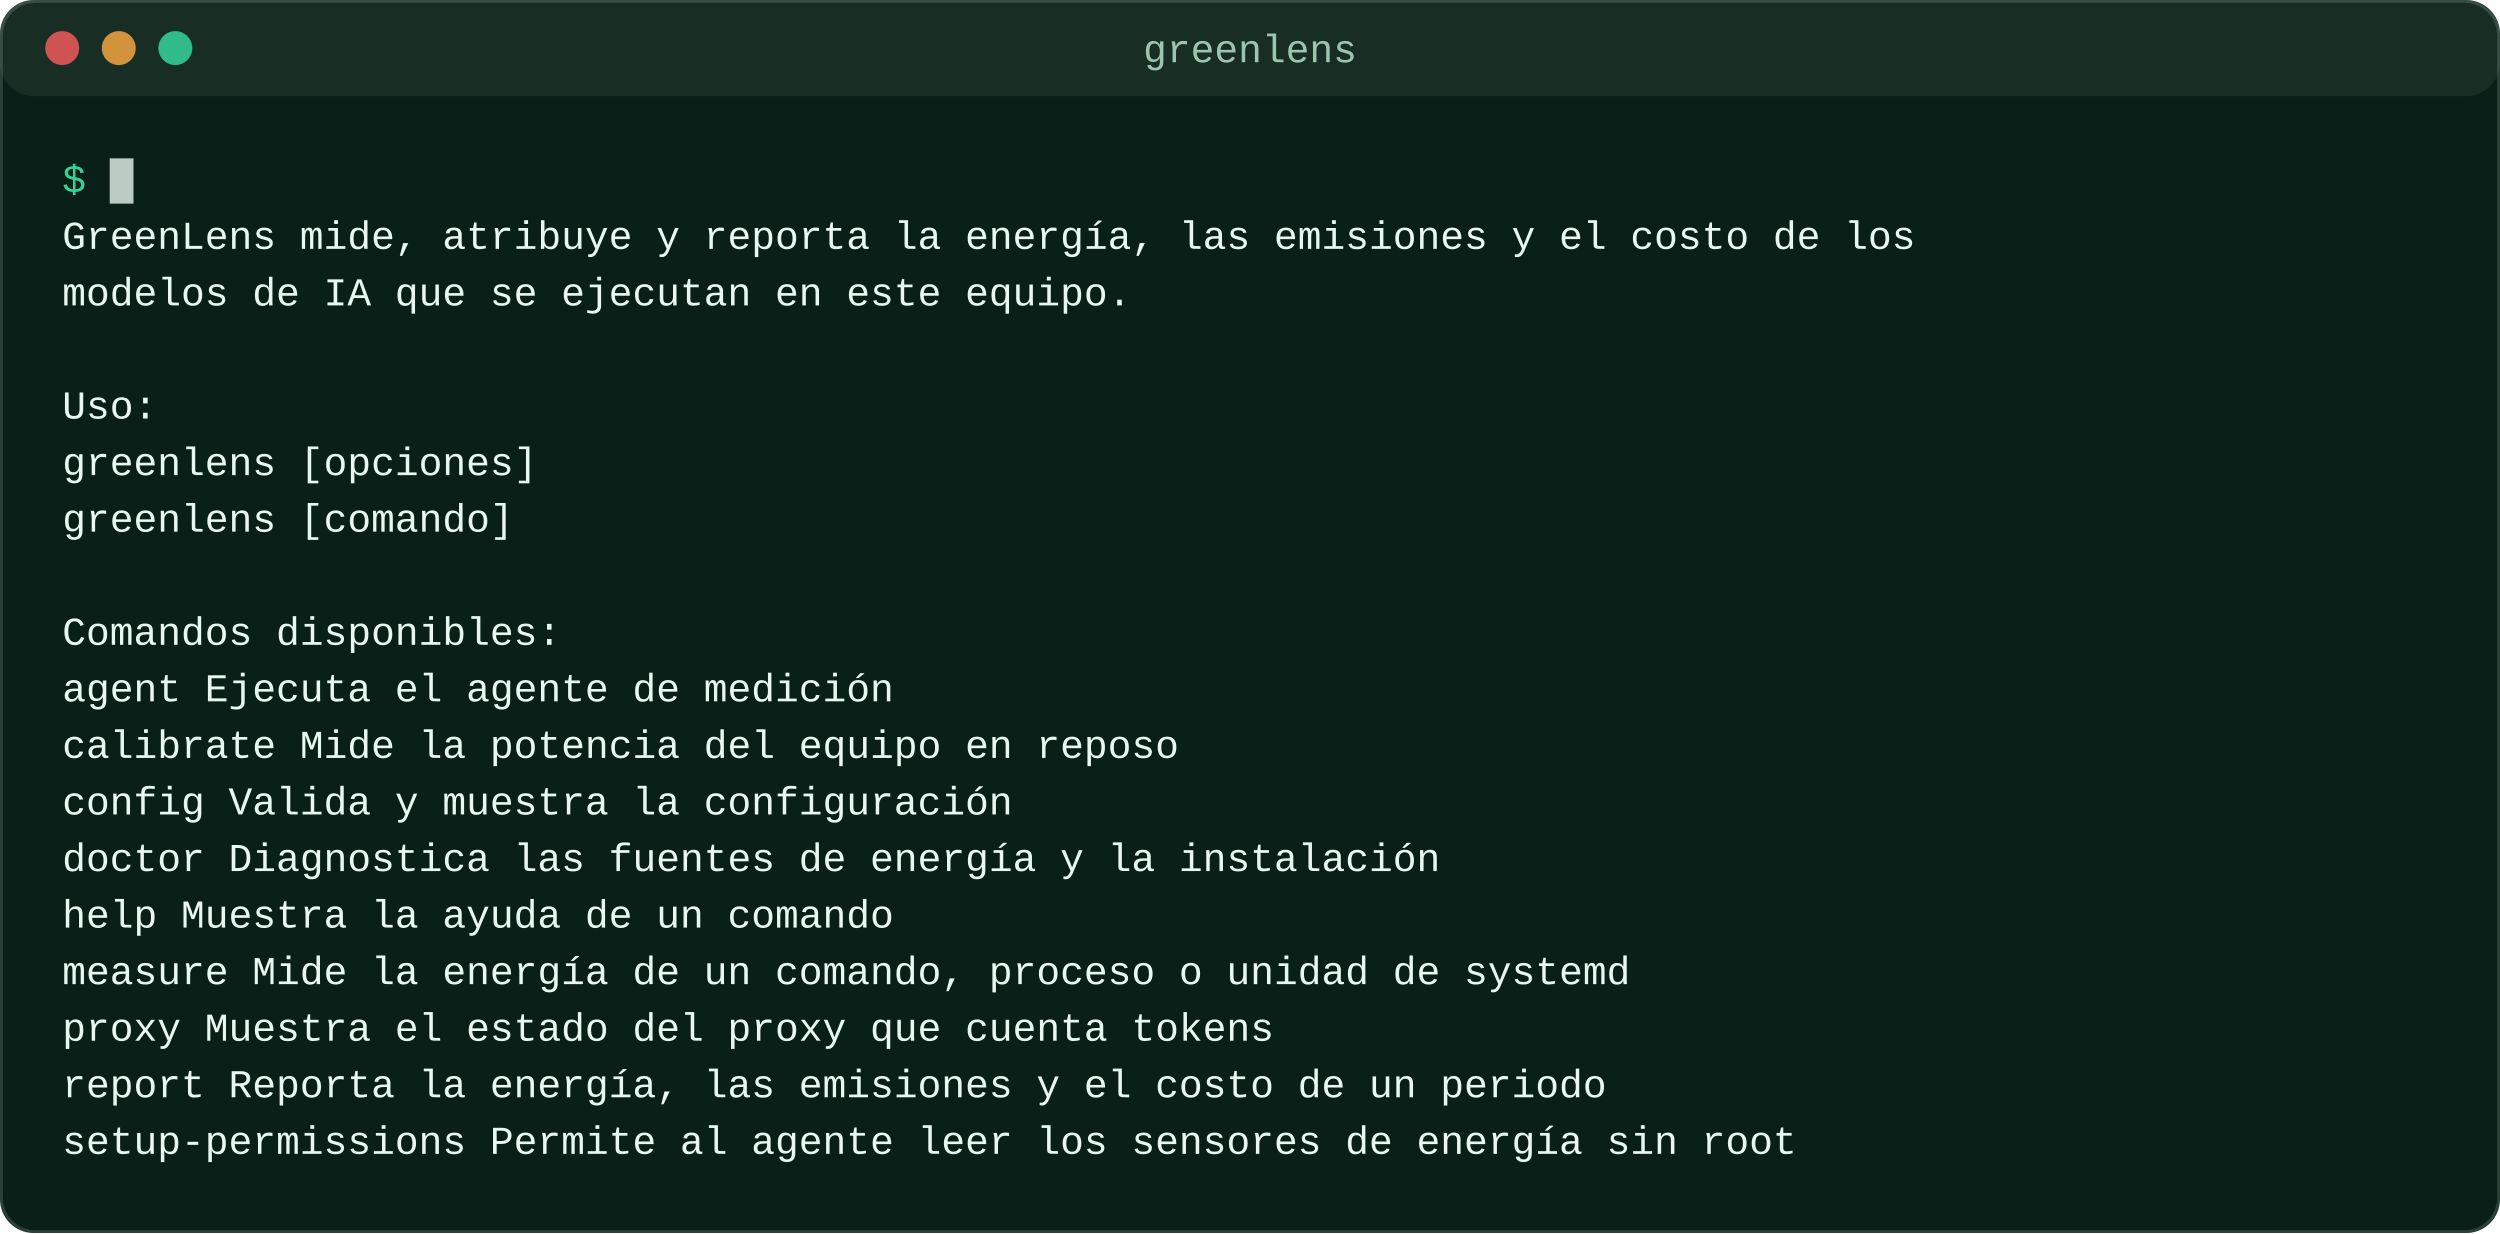
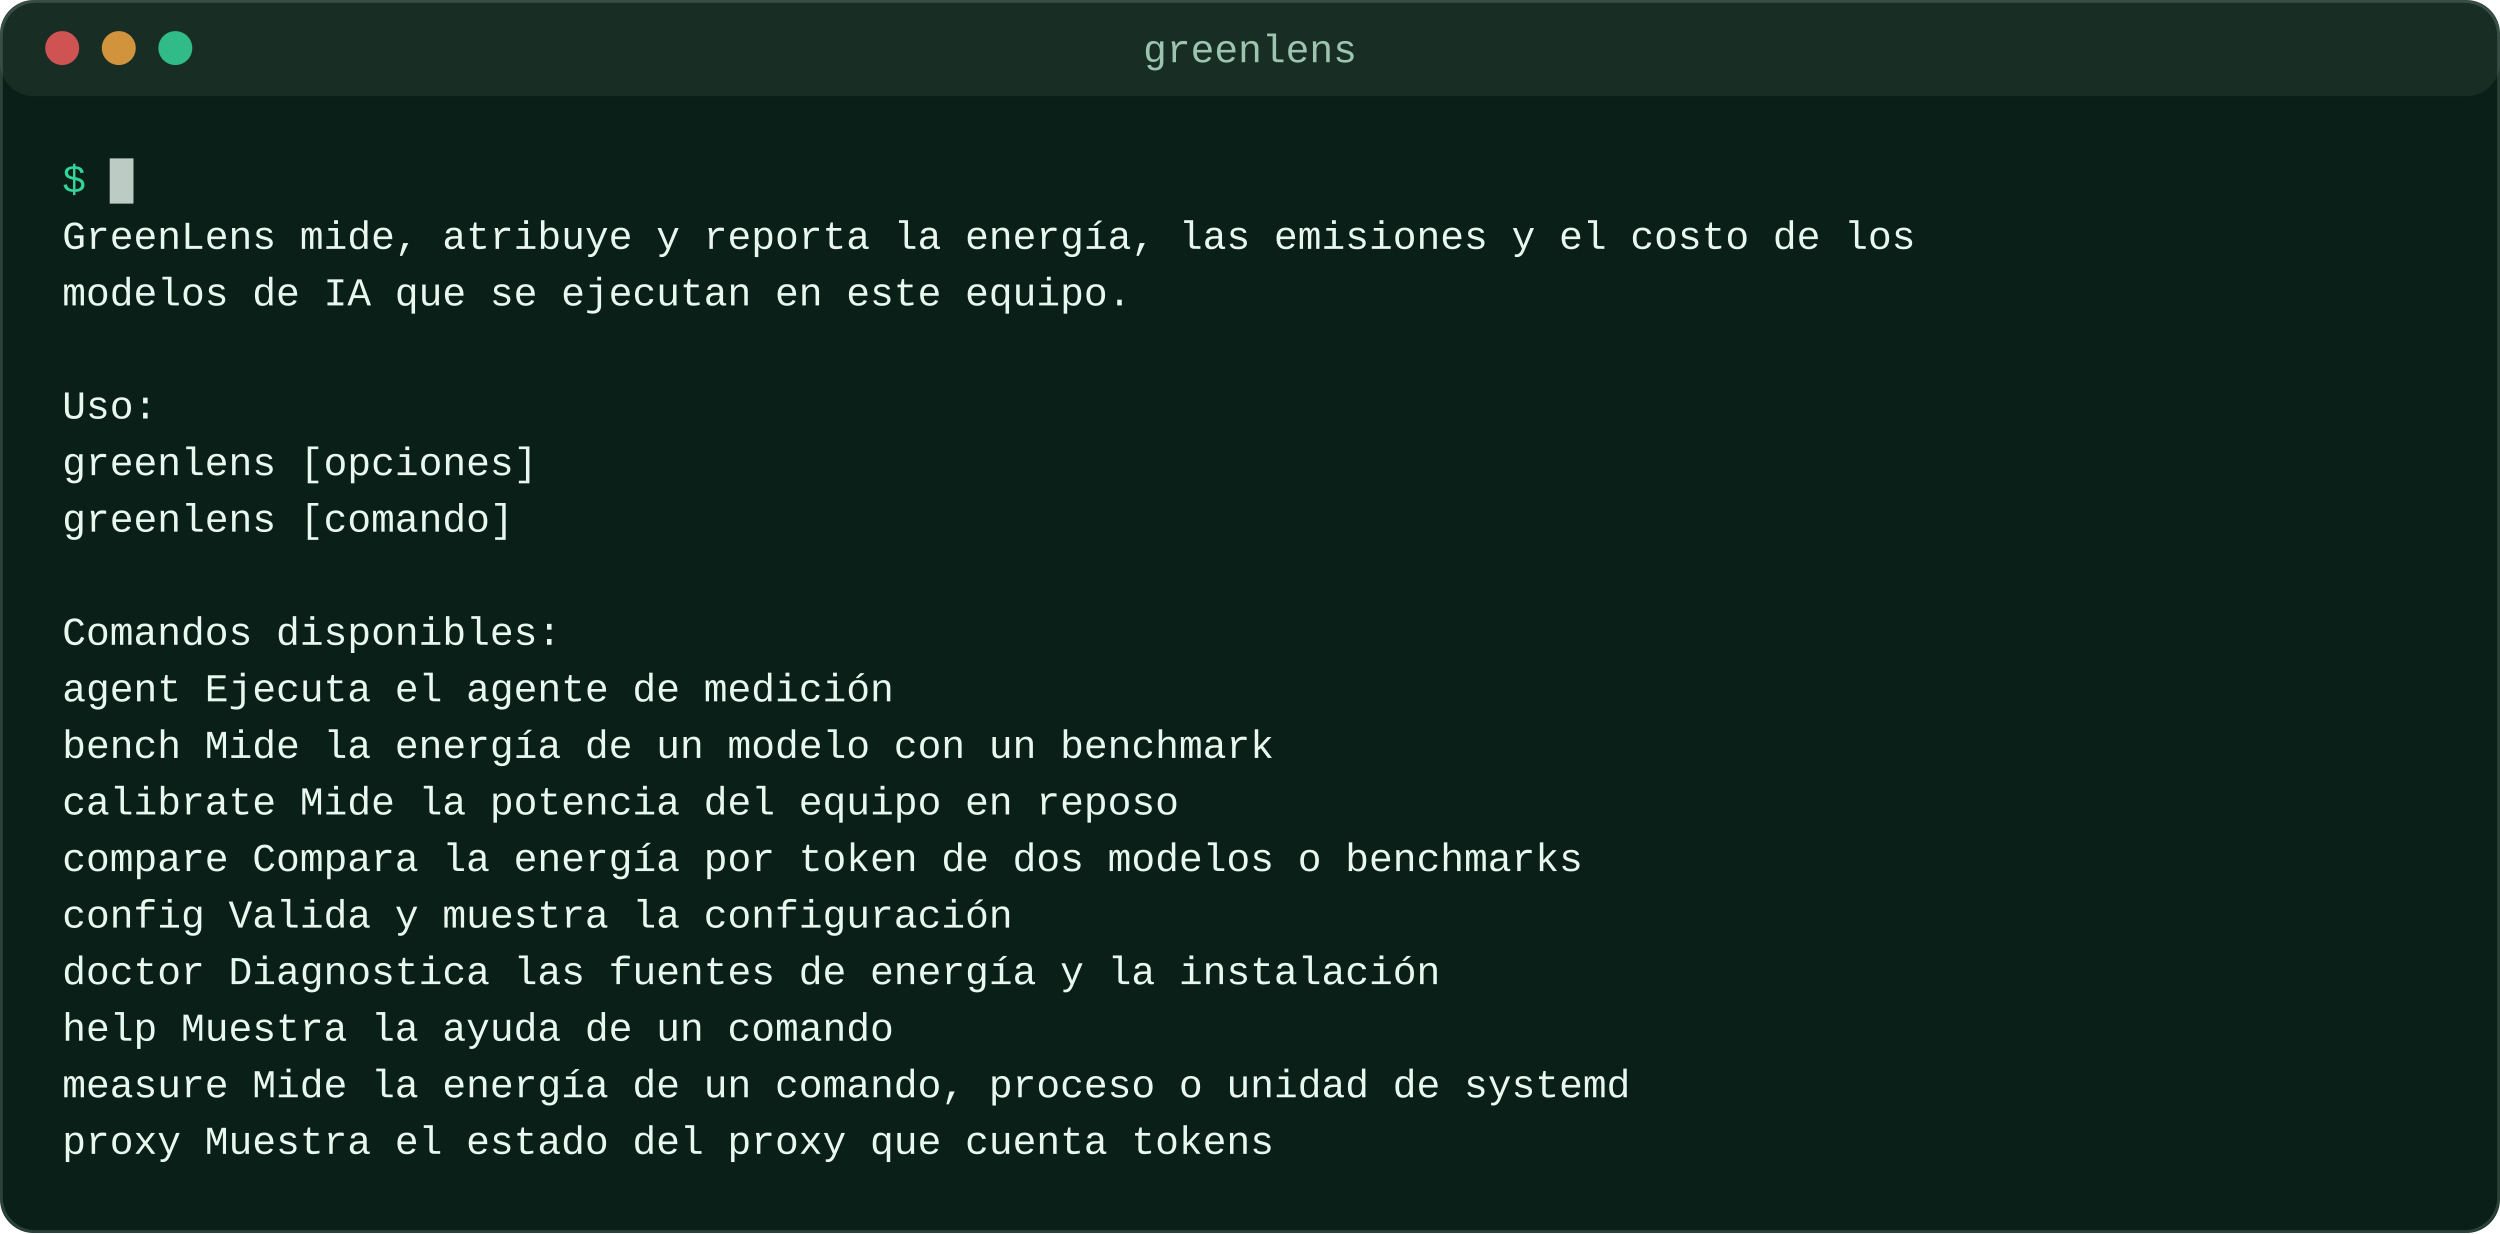
<svg xmlns="http://www.w3.org/2000/svg" viewBox="0 0 884 436" width="884" height="436" role="img" aria-label="Sesión de terminal con greenlens: ayuda, sugerencia de comando y error con causa y solución">
  <style>
text{font-family:"IBM Plex Mono","SFMono-Regular",Menlo,Consolas,"Liberation Mono",monospace;font-size:14px;white-space:pre}
.o{fill:#E8F7EF}.c{fill:#E8F7EF}.p{fill:#34D399}.e{fill:#F2A541}.m{fill:#9CC4AF}
@keyframes cur{0%,49%{opacity:1}50%,100%{opacity:0}}.cur{animation:cur 1s steps(1) infinite}
- @keyframes s0{0%,3.608%{opacity:0}3.614%,96.386%{opacity:1}100%{opacity:0}}.s0{animation:s0 16600ms linear infinite}
- @keyframes t0{0%,3.614%{transform:translateX(0);animation-timing-function:steps(16,end)}8.916%,11.620%{transform:translateX(134.4px);opacity:1}11.627%,100%{transform:translateX(134.4px);opacity:0}}.t0{animation:t0 16600ms linear infinite}
- @keyframes s1{0%,11.620%{opacity:0}11.627%,96.386%{opacity:1}100%{opacity:0}}.s1{animation:s1 16600ms linear infinite}
- @keyframes s2{0%,11.831%{opacity:0}11.837%,96.386%{opacity:1}100%{opacity:0}}.s2{animation:s2 16600ms linear infinite}
- @keyframes s4{0%,12.253%{opacity:0}12.259%,96.386%{opacity:1}100%{opacity:0}}.s4{animation:s4 16600ms linear infinite}
- @keyframes s5{0%,12.464%{opacity:0}12.470%,96.386%{opacity:1}100%{opacity:0}}.s5{animation:s5 16600ms linear infinite}
- @keyframes s6{0%,12.675%{opacity:0}12.681%,96.386%{opacity:1}100%{opacity:0}}.s6{animation:s6 16600ms linear infinite}
- @keyframes s8{0%,13.096%{opacity:0}13.102%,96.386%{opacity:1}100%{opacity:0}}.s8{animation:s8 16600ms linear infinite}
- @keyframes s9{0%,13.307%{opacity:0}13.313%,96.386%{opacity:1}100%{opacity:0}}.s9{animation:s9 16600ms linear infinite}
- @keyframes s10{0%,13.518%{opacity:0}13.524%,96.386%{opacity:1}100%{opacity:0}}.s10{animation:s10 16600ms linear infinite}
- @keyframes s11{0%,13.729%{opacity:0}13.735%,96.386%{opacity:1}100%{opacity:0}}.s11{animation:s11 16600ms linear infinite}
- @keyframes s12{0%,13.940%{opacity:0}13.946%,96.386%{opacity:1}100%{opacity:0}}.s12{animation:s12 16600ms linear infinite}
- @keyframes s13{0%,14.151%{opacity:0}14.157%,96.386%{opacity:1}100%{opacity:0}}.s13{animation:s13 16600ms linear infinite}
- @keyframes s14{0%,14.361%{opacity:0}14.367%,96.386%{opacity:1}100%{opacity:0}}.s14{animation:s14 16600ms linear infinite}
- @keyframes s15{0%,14.572%{opacity:0}14.578%,96.386%{opacity:1}100%{opacity:0}}.s15{animation:s15 16600ms linear infinite}
- @keyframes s16{0%,14.783%{opacity:0}14.789%,96.386%{opacity:1}100%{opacity:0}}.s16{animation:s16 16600ms linear infinite}
- @keyframes s17{0%,14.994%{opacity:0}15.000%,96.386%{opacity:1}100%{opacity:0}}.s17{animation:s17 16600ms linear infinite}
- @keyframes s18{0%,15.205%{opacity:0}15.211%,96.386%{opacity:1}100%{opacity:0}}.s18{animation:s18 16600ms linear infinite}
- @keyframes s19{0%,15.416%{opacity:0}15.422%,96.386%{opacity:1}100%{opacity:0}}.s19{animation:s19 16600ms linear infinite}
- @keyframes s21{0%,15.837%{opacity:0}15.843%,96.386%{opacity:1}100%{opacity:0}}.s21{animation:s21 16600ms linear infinite}
- @keyframes s22{0%,16.048%{opacity:0}16.054%,96.386%{opacity:1}100%{opacity:0}}.s22{animation:s22 16600ms linear infinite}
- @keyframes s23{0%,16.259%{opacity:0}16.265%,96.386%{opacity:1}100%{opacity:0}}.s23{animation:s23 16600ms linear infinite}
- @keyframes s24{0%,16.470%{opacity:0}16.476%,96.386%{opacity:1}100%{opacity:0}}.s24{animation:s24 16600ms linear infinite}
- @keyframes s25{0%,16.681%{opacity:0}16.687%,96.386%{opacity:1}100%{opacity:0}}.s25{animation:s25 16600ms linear infinite}
- @keyframes s26{0%,16.892%{opacity:0}16.898%,96.386%{opacity:1}100%{opacity:0}}.s26{animation:s26 16600ms linear infinite}
- @keyframes s27{0%,17.102%{opacity:0}17.108%,96.386%{opacity:1}100%{opacity:0}}.s27{animation:s27 16600ms linear infinite}
- @keyframes s28{0%,17.313%{opacity:0}17.319%,96.386%{opacity:1}100%{opacity:0}}.s28{animation:s28 16600ms linear infinite}
- @keyframes s29{0%,17.524%{opacity:0}17.530%,96.386%{opacity:1}100%{opacity:0}}.s29{animation:s29 16600ms linear infinite}
- @keyframes s30{0%,17.735%{opacity:0}17.741%,96.386%{opacity:1}100%{opacity:0}}.s30{animation:s30 16600ms linear infinite}
- @keyframes s31{0%,17.946%{opacity:0}17.952%,96.386%{opacity:1}100%{opacity:0}}.s31{animation:s31 16600ms linear infinite}
- @keyframes s32{0%,18.157%{opacity:0}18.163%,96.386%{opacity:1}100%{opacity:0}}.s32{animation:s32 16600ms linear infinite}
- @keyframes s33{0%,18.367%{opacity:0}18.373%,96.386%{opacity:1}100%{opacity:0}}.s33{animation:s33 16600ms linear infinite}
- @keyframes s34{0%,18.578%{opacity:0}18.584%,96.386%{opacity:1}100%{opacity:0}}.s34{animation:s34 16600ms linear infinite}
- @keyframes s36{0%,19.000%{opacity:0}19.006%,96.386%{opacity:1}100%{opacity:0}}.s36{animation:s36 16600ms linear infinite}
- @keyframes s38{0%,32.464%{opacity:0}32.470%,96.386%{opacity:1}100%{opacity:0}}.s38{animation:s38 16600ms linear infinite}
- @keyframes t38{0%,32.470%{transform:translateX(0);animation-timing-function:steps(16,end)}37.771%,40.476%{transform:translateX(134.4px);opacity:1}40.482%,100%{transform:translateX(134.4px);opacity:0}}.t38{animation:t38 16600ms linear infinite}
- @keyframes s39{0%,40.476%{opacity:0}40.482%,96.386%{opacity:1}100%{opacity:0}}.s39{animation:s39 16600ms linear infinite}
- @keyframes s40{0%,40.687%{opacity:0}40.693%,96.386%{opacity:1}100%{opacity:0}}.s40{animation:s40 16600ms linear infinite}
- @keyframes s41{0%,40.898%{opacity:0}40.904%,96.386%{opacity:1}100%{opacity:0}}.s41{animation:s41 16600ms linear infinite}
- @keyframes s43{0%,54.361%{opacity:0}54.367%,96.386%{opacity:1}100%{opacity:0}}.s43{animation:s43 16600ms linear infinite}
- @keyframes t43{0%,54.367%{transform:translateX(0);animation-timing-function:steps(24,end)}62.319%,65.024%{transform:translateX(201.6px);opacity:1}65.030%,100%{transform:translateX(201.6px);opacity:0}}.t43{animation:t43 16600ms linear infinite}
- @keyframes s44{0%,65.024%{opacity:0}65.030%,96.386%{opacity:1}100%{opacity:0}}.s44{animation:s44 16600ms linear infinite}
- @keyframes s45{0%,65.235%{opacity:0}65.241%,96.386%{opacity:1}100%{opacity:0}}.s45{animation:s45 16600ms linear infinite}
- @keyframes s46{0%,65.446%{opacity:0}65.452%,96.386%{opacity:1}100%{opacity:0}}.s46{animation:s46 16600ms linear infinite}
- @keyframes scroll{0%{transform:translateY(0)}14.488%{transform:translateY(-0.0px)}15.211%{transform:translateY(-20.0px)}15.422%{transform:translateY(-40.0px)}15.633%{transform:translateY(-60.0px)}15.843%{transform:translateY(-80.0px)}16.054%{transform:translateY(-100.0px)}16.265%{transform:translateY(-120.0px)}16.476%{transform:translateY(-140.0px)}16.687%{transform:translateY(-160.0px)}16.898%{transform:translateY(-180.0px)}17.108%{transform:translateY(-200.0px)}17.319%{transform:translateY(-220.0px)}17.530%{transform:translateY(-240.0px)}17.741%{transform:translateY(-260.0px)}17.952%{transform:translateY(-280.0px)}18.163%{transform:translateY(-300.0px)}18.373%{transform:translateY(-320.0px)}18.584%{transform:translateY(-340.0px)}18.795%{transform:translateY(-360.0px)}19.006%{transform:translateY(-380.0px)}19.217%{transform:translateY(-400.0px)}31.747%{transform:translateY(-400.0px)}32.470%{transform:translateY(-420.0px)}39.759%{transform:translateY(-420.0px)}40.482%{transform:translateY(-440.0px)}40.693%{transform:translateY(-460.0px)}40.904%{transform:translateY(-480.0px)}41.114%{transform:translateY(-500.0px)}53.645%{transform:translateY(-500.0px)}54.367%{transform:translateY(-520.0px)}64.307%{transform:translateY(-520.0px)}65.030%{transform:translateY(-540.0px)}65.241%{transform:translateY(-560.0px)}65.452%{transform:translateY(-580.0px)}65.663%{transform:translateY(-600.0px)}96.386%{transform:translateY(-600.0px)}100%{transform:translateY(-600.0px)}}.scroll{animation:scroll 16600ms linear infinite}
+ @keyframes s0{0%,3.593%{opacity:0}3.599%,96.401%{opacity:1}100%{opacity:0}}.s0{animation:s0 16670ms linear infinite}
+ @keyframes t0{0%,3.599%{transform:translateX(0);animation-timing-function:steps(16,end)}8.878%,11.572%{transform:translateX(134.4px);opacity:1}11.578%,100%{transform:translateX(134.4px);opacity:0}}.t0{animation:t0 16670ms linear infinite}
+ @keyframes s1{0%,11.572%{opacity:0}11.578%,96.401%{opacity:1}100%{opacity:0}}.s1{animation:s1 16670ms linear infinite}
+ @keyframes s2{0%,11.782%{opacity:0}11.788%,96.401%{opacity:1}100%{opacity:0}}.s2{animation:s2 16670ms linear infinite}
+ @keyframes s4{0%,12.202%{opacity:0}12.208%,96.401%{opacity:1}100%{opacity:0}}.s4{animation:s4 16670ms linear infinite}
+ @keyframes s5{0%,12.412%{opacity:0}12.418%,96.401%{opacity:1}100%{opacity:0}}.s5{animation:s5 16670ms linear infinite}
+ @keyframes s6{0%,12.621%{opacity:0}12.627%,96.401%{opacity:1}100%{opacity:0}}.s6{animation:s6 16670ms linear infinite}
+ @keyframes s8{0%,13.041%{opacity:0}13.047%,96.401%{opacity:1}100%{opacity:0}}.s8{animation:s8 16670ms linear infinite}
+ @keyframes s9{0%,13.251%{opacity:0}13.257%,96.401%{opacity:1}100%{opacity:0}}.s9{animation:s9 16670ms linear infinite}
+ @keyframes s10{0%,13.461%{opacity:0}13.467%,96.401%{opacity:1}100%{opacity:0}}.s10{animation:s10 16670ms linear infinite}
+ @keyframes s11{0%,13.671%{opacity:0}13.677%,96.401%{opacity:1}100%{opacity:0}}.s11{animation:s11 16670ms linear infinite}
+ @keyframes s12{0%,13.881%{opacity:0}13.887%,96.401%{opacity:1}100%{opacity:0}}.s12{animation:s12 16670ms linear infinite}
+ @keyframes s13{0%,14.091%{opacity:0}14.097%,96.401%{opacity:1}100%{opacity:0}}.s13{animation:s13 16670ms linear infinite}
+ @keyframes s14{0%,14.301%{opacity:0}14.307%,96.401%{opacity:1}100%{opacity:0}}.s14{animation:s14 16670ms linear infinite}
+ @keyframes s15{0%,14.511%{opacity:0}14.517%,96.401%{opacity:1}100%{opacity:0}}.s15{animation:s15 16670ms linear infinite}
+ @keyframes s16{0%,14.721%{opacity:0}14.727%,96.401%{opacity:1}100%{opacity:0}}.s16{animation:s16 16670ms linear infinite}
+ @keyframes s17{0%,14.931%{opacity:0}14.937%,96.401%{opacity:1}100%{opacity:0}}.s17{animation:s17 16670ms linear infinite}
+ @keyframes s18{0%,15.141%{opacity:0}15.147%,96.401%{opacity:1}100%{opacity:0}}.s18{animation:s18 16670ms linear infinite}
+ @keyframes s19{0%,15.351%{opacity:0}15.357%,96.401%{opacity:1}100%{opacity:0}}.s19{animation:s19 16670ms linear infinite}
+ @keyframes s20{0%,15.561%{opacity:0}15.567%,96.401%{opacity:1}100%{opacity:0}}.s20{animation:s20 16670ms linear infinite}
+ @keyframes s21{0%,15.771%{opacity:0}15.777%,96.401%{opacity:1}100%{opacity:0}}.s21{animation:s21 16670ms linear infinite}
+ @keyframes s23{0%,16.191%{opacity:0}16.197%,96.401%{opacity:1}100%{opacity:0}}.s23{animation:s23 16670ms linear infinite}
+ @keyframes s24{0%,16.401%{opacity:0}16.407%,96.401%{opacity:1}100%{opacity:0}}.s24{animation:s24 16670ms linear infinite}
+ @keyframes s25{0%,16.611%{opacity:0}16.617%,96.401%{opacity:1}100%{opacity:0}}.s25{animation:s25 16670ms linear infinite}
+ @keyframes s26{0%,16.821%{opacity:0}16.827%,96.401%{opacity:1}100%{opacity:0}}.s26{animation:s26 16670ms linear infinite}
+ @keyframes s27{0%,17.031%{opacity:0}17.037%,96.401%{opacity:1}100%{opacity:0}}.s27{animation:s27 16670ms linear infinite}
+ @keyframes s28{0%,17.241%{opacity:0}17.247%,96.401%{opacity:1}100%{opacity:0}}.s28{animation:s28 16670ms linear infinite}
+ @keyframes s29{0%,17.451%{opacity:0}17.457%,96.401%{opacity:1}100%{opacity:0}}.s29{animation:s29 16670ms linear infinite}
+ @keyframes s30{0%,17.660%{opacity:0}17.666%,96.401%{opacity:1}100%{opacity:0}}.s30{animation:s30 16670ms linear infinite}
+ @keyframes s31{0%,17.870%{opacity:0}17.876%,96.401%{opacity:1}100%{opacity:0}}.s31{animation:s31 16670ms linear infinite}
+ @keyframes s32{0%,18.080%{opacity:0}18.086%,96.401%{opacity:1}100%{opacity:0}}.s32{animation:s32 16670ms linear infinite}
+ @keyframes s33{0%,18.290%{opacity:0}18.296%,96.401%{opacity:1}100%{opacity:0}}.s33{animation:s33 16670ms linear infinite}
+ @keyframes s34{0%,18.500%{opacity:0}18.506%,96.401%{opacity:1}100%{opacity:0}}.s34{animation:s34 16670ms linear infinite}
+ @keyframes s35{0%,18.710%{opacity:0}18.716%,96.401%{opacity:1}100%{opacity:0}}.s35{animation:s35 16670ms linear infinite}
+ @keyframes s36{0%,18.920%{opacity:0}18.926%,96.401%{opacity:1}100%{opacity:0}}.s36{animation:s36 16670ms linear infinite}
+ @keyframes s38{0%,19.340%{opacity:0}19.346%,96.401%{opacity:1}100%{opacity:0}}.s38{animation:s38 16670ms linear infinite}
+ @keyframes s40{0%,32.747%{opacity:0}32.753%,96.401%{opacity:1}100%{opacity:0}}.s40{animation:s40 16670ms linear infinite}
+ @keyframes t40{0%,32.753%{transform:translateX(0);animation-timing-function:steps(16,end)}38.032%,40.726%{transform:translateX(134.4px);opacity:1}40.732%,100%{transform:translateX(134.4px);opacity:0}}.t40{animation:t40 16670ms linear infinite}
+ @keyframes s41{0%,40.726%{opacity:0}40.732%,96.401%{opacity:1}100%{opacity:0}}.s41{animation:s41 16670ms linear infinite}
+ @keyframes s42{0%,40.936%{opacity:0}40.942%,96.401%{opacity:1}100%{opacity:0}}.s42{animation:s42 16670ms linear infinite}
+ @keyframes s43{0%,41.146%{opacity:0}41.152%,96.401%{opacity:1}100%{opacity:0}}.s43{animation:s43 16670ms linear infinite}
+ @keyframes s45{0%,54.553%{opacity:0}54.559%,96.401%{opacity:1}100%{opacity:0}}.s45{animation:s45 16670ms linear infinite}
+ @keyframes t45{0%,54.559%{transform:translateX(0);animation-timing-function:steps(24,end)}62.478%,65.171%{transform:translateX(201.6px);opacity:1}65.177%,100%{transform:translateX(201.6px);opacity:0}}.t45{animation:t45 16670ms linear infinite}
+ @keyframes s46{0%,65.171%{opacity:0}65.177%,96.401%{opacity:1}100%{opacity:0}}.s46{animation:s46 16670ms linear infinite}
+ @keyframes s47{0%,65.381%{opacity:0}65.387%,96.401%{opacity:1}100%{opacity:0}}.s47{animation:s47 16670ms linear infinite}
+ @keyframes s48{0%,65.591%{opacity:0}65.597%,96.401%{opacity:1}100%{opacity:0}}.s48{animation:s48 16670ms linear infinite}
+ @keyframes scroll{0%{transform:translateY(0)}14.427%{transform:translateY(-0.0px)}15.147%{transform:translateY(-20.0px)}15.357%{transform:translateY(-40.0px)}15.567%{transform:translateY(-60.0px)}15.777%{transform:translateY(-80.0px)}15.987%{transform:translateY(-100.0px)}16.197%{transform:translateY(-120.0px)}16.407%{transform:translateY(-140.0px)}16.617%{transform:translateY(-160.0px)}16.827%{transform:translateY(-180.0px)}17.037%{transform:translateY(-200.0px)}17.247%{transform:translateY(-220.0px)}17.457%{transform:translateY(-240.0px)}17.666%{transform:translateY(-260.0px)}17.876%{transform:translateY(-280.0px)}18.086%{transform:translateY(-300.0px)}18.296%{transform:translateY(-320.0px)}18.506%{transform:translateY(-340.0px)}18.716%{transform:translateY(-360.0px)}18.926%{transform:translateY(-380.0px)}19.136%{transform:translateY(-400.0px)}19.346%{transform:translateY(-420.0px)}19.556%{transform:translateY(-440.0px)}32.034%{transform:translateY(-440.0px)}32.753%{transform:translateY(-460.0px)}40.012%{transform:translateY(-460.0px)}40.732%{transform:translateY(-480.0px)}40.942%{transform:translateY(-500.0px)}41.152%{transform:translateY(-520.0px)}41.362%{transform:translateY(-540.0px)}53.839%{transform:translateY(-540.0px)}54.559%{transform:translateY(-560.0px)}64.457%{transform:translateY(-560.0px)}65.177%{transform:translateY(-580.0px)}65.387%{transform:translateY(-600.0px)}65.597%{transform:translateY(-620.0px)}65.807%{transform:translateY(-640.0px)}96.401%{transform:translateY(-640.0px)}100%{transform:translateY(-640.0px)}}.scroll{animation:scroll 16670ms linear infinite}
@media (prefers-reduced-motion:reduce){*{animation:none!important}}
</style>
  <rect width="884" height="436" rx="12" fill="#0A1F17" />
  <rect x=".5" y=".5" width="883" height="435" rx="12" fill="none" stroke="#DCFFEC" stroke-opacity=".16" />
  <rect width="884" height="34" rx="12" fill="#D6FFEA" fill-opacity=".07" />
  <circle cx="22" cy="17" r="6" fill="#EF5A5A" fill-opacity=".85" />
  <circle cx="42" cy="17" r="6" fill="#F2A541" fill-opacity=".85" />
  <circle cx="62" cy="17" r="6" fill="#34D399" fill-opacity=".85" />
  <text x="442.0" y="22" text-anchor="middle" class="m">greenlens</text>
  <clipPath id="screen">
    <rect x="0" y="48.0" width="884" height="368.0" />
  </clipPath>
  <g clip-path="url(#screen)">
    <g class="scroll">
      <g class="s0">
        <text x="22.0" y="68.0" class="p">$</text>
        <text x="38.8" y="68.0" class="c" textLength="134.4" lengthAdjust="spacingAndGlyphs">greenlens --help</text>
        <g class="t0">
          <rect x="38.8" y="54.0" width="151.2" height="20.0" fill="#0A1F17" />
          <rect class="cur" x="38.8" y="56.0" width="8.4" height="16.0" fill="#E8F7EF" fill-opacity=".8" />
        </g>
      </g>
      <text x="22.0" y="88.0" class="o s1" textLength="655.2" lengthAdjust="spacingAndGlyphs">GreenLens mide, atribuye y reporta la energía, las emisiones y el costo de los</text>
      <text x="22.0" y="108.0" class="o s2" textLength="378.0" lengthAdjust="spacingAndGlyphs">modelos de IA que se ejecutan en este equipo.</text>
      <text x="22.0" y="148.0" class="o s4" textLength="33.6" lengthAdjust="spacingAndGlyphs">Uso:</text>
      <text x="22.0" y="168.0" class="o s5" textLength="184.8" lengthAdjust="spacingAndGlyphs">  greenlens [opciones]</text>
      <text x="22.0" y="188.0" class="o s6" textLength="176.4" lengthAdjust="spacingAndGlyphs">  greenlens [comando]</text>
      <text x="22.0" y="228.0" class="o s8" textLength="176.4" lengthAdjust="spacingAndGlyphs">Comandos disponibles:</text>
      <text x="22.0" y="248.0" class="o s9" textLength="411.6" lengthAdjust="spacingAndGlyphs">  agent             Ejecuta el agente de medición</text>
-       <text x="22.0" y="268.0" class="o s10" textLength="478.8" lengthAdjust="spacingAndGlyphs">  calibrate         Mide la potencia del equipo en reposo</text>
-       <text x="22.0" y="288.0" class="o s11" textLength="445.2" lengthAdjust="spacingAndGlyphs">  config            Valida y muestra la configuración</text>
-       <text x="22.0" y="308.0" class="o s12" textLength="596.4" lengthAdjust="spacingAndGlyphs">  doctor            Diagnostica las fuentes de energía y la instalación</text>
-       <text x="22.0" y="328.0" class="o s13" textLength="420.0" lengthAdjust="spacingAndGlyphs">  help              Muestra la ayuda de un comando</text>
-       <text x="22.0" y="348.0" class="o s14" textLength="655.2" lengthAdjust="spacingAndGlyphs">  measure           Mide la energía de un comando, proceso o unidad de systemd</text>
-       <text x="22.0" y="368.0" class="o s15" textLength="546.0" lengthAdjust="spacingAndGlyphs">  proxy             Muestra el estado del proxy que cuenta tokens</text>
-       <text x="22.0" y="388.0" class="o s16" textLength="655.2" lengthAdjust="spacingAndGlyphs">  report            Reporta la energía, las emisiones y el costo de un periodo</text>
-       <text x="22.0" y="408.0" class="o s17" textLength="630.0" lengthAdjust="spacingAndGlyphs">  setup-permissions Permite al agente leer los sensores de energía sin root</text>
-       <text x="22.0" y="428.0" class="o s18" textLength="630.0" lengthAdjust="spacingAndGlyphs">  status            Muestra la potencia y el estado del agente en ejecución</text>
-       <text x="22.0" y="448.0" class="o s19" textLength="588.0" lengthAdjust="spacingAndGlyphs">  version           Muestra la versión y la información de compilación</text>
-       <text x="22.0" y="488.0" class="o s21" textLength="75.6" lengthAdjust="spacingAndGlyphs">Opciones:</text>
-       <text x="22.0" y="508.0" class="o s22" textLength="529.2" lengthAdjust="spacingAndGlyphs">      --config Archivo   Archivo de configuración. Por defecto,</text>
-       <text x="22.0" y="528.0" class="o s23" textLength="646.8" lengthAdjust="spacingAndGlyphs">                         /etc/greenlens/greenlens.yaml y luego el del usuario</text>
-       <text x="22.0" y="548.0" class="o s24" textLength="453.6" lengthAdjust="spacingAndGlyphs">  -h, --help             Muestra la ayuda de greenlens</text>
-       <text x="22.0" y="568.0" class="o s25" textLength="588.0" lengthAdjust="spacingAndGlyphs">      --lang idioma      Idioma de los mensajes (idioma: en o es). Por</text>
-       <text x="22.0" y="588.0" class="o s26" textLength="403.2" lengthAdjust="spacingAndGlyphs">                         defecto, el del sistema</text>
-       <text x="22.0" y="608.0" class="o s27" textLength="646.8" lengthAdjust="spacingAndGlyphs">      --no-color         No colorea la salida; NO_COLOR tiene el mismo efecto</text>
-       <text x="22.0" y="628.0" class="o s28" textLength="596.4" lengthAdjust="spacingAndGlyphs">  -o, --output formato   Formato de salida (formato: table, json, csv o</text>
-       <text x="22.0" y="648.0" class="o s29" textLength="403.2" lengthAdjust="spacingAndGlyphs">                         yaml) (default "table")</text>
-       <text x="22.0" y="668.0" class="o s30" textLength="638.4" lengthAdjust="spacingAndGlyphs">  -q, --quiet            Muestra solo el resultado, sin progreso ni consejos</text>
-       <text x="22.0" y="688.0" class="o s31" textLength="596.4" lengthAdjust="spacingAndGlyphs">      --raw              Muestra los valores en unidades base (J, W, g)</text>
-       <text x="22.0" y="708.0" class="o s32" textLength="394.8" lengthAdjust="spacingAndGlyphs">                         con precisión completa</text>
-       <text x="22.0" y="728.0" class="o s33" textLength="596.4" lengthAdjust="spacingAndGlyphs">  -v, --verbose          Muestra detalles de cada paso, como errores al</text>
-       <text x="22.0" y="748.0" class="o s34" textLength="319.2" lengthAdjust="spacingAndGlyphs">                         leer sensores</text>
-       <text x="22.0" y="788.0" class="o s36" textLength="638.4" lengthAdjust="spacingAndGlyphs">Ejecuta 'greenlens [comando] --help' para ver más información de un comando.</text>
-       <g class="s38">
-         <text x="22.0" y="828.0" class="p">$</text>
-         <text x="38.8" y="828.0" class="c" textLength="134.4" lengthAdjust="spacingAndGlyphs">greenlens verson</text>
-         <g class="t38">
-           <rect x="38.8" y="814.0" width="151.2" height="20.0" fill="#0A1F17" />
-           <rect class="cur" x="38.8" y="816.0" width="8.4" height="16.0" fill="#E8F7EF" fill-opacity=".8" />
+       <text x="22.0" y="268.0" class="o s10" textLength="546.0" lengthAdjust="spacingAndGlyphs">  bench             Mide la energía de un modelo con un benchmark</text>
+       <text x="22.0" y="288.0" class="o s11" textLength="478.8" lengthAdjust="spacingAndGlyphs">  calibrate         Mide la potencia del equipo en reposo</text>
+       <text x="22.0" y="308.0" class="o s12" textLength="638.4" lengthAdjust="spacingAndGlyphs">  compare           Compara la energía por token de dos modelos o benchmarks</text>
+       <text x="22.0" y="328.0" class="o s13" textLength="445.2" lengthAdjust="spacingAndGlyphs">  config            Valida y muestra la configuración</text>
+       <text x="22.0" y="348.0" class="o s14" textLength="596.4" lengthAdjust="spacingAndGlyphs">  doctor            Diagnostica las fuentes de energía y la instalación</text>
+       <text x="22.0" y="368.0" class="o s15" textLength="420.0" lengthAdjust="spacingAndGlyphs">  help              Muestra la ayuda de un comando</text>
+       <text x="22.0" y="388.0" class="o s16" textLength="655.2" lengthAdjust="spacingAndGlyphs">  measure           Mide la energía de un comando, proceso o unidad de systemd</text>
+       <text x="22.0" y="408.0" class="o s17" textLength="546.0" lengthAdjust="spacingAndGlyphs">  proxy             Muestra el estado del proxy que cuenta tokens</text>
+       <text x="22.0" y="428.0" class="o s18" textLength="655.2" lengthAdjust="spacingAndGlyphs">  report            Reporta la energía, las emisiones y el costo de un periodo</text>
+       <text x="22.0" y="448.0" class="o s19" textLength="630.0" lengthAdjust="spacingAndGlyphs">  setup-permissions Permite al agente leer los sensores de energía sin root</text>
+       <text x="22.0" y="468.0" class="o s20" textLength="630.0" lengthAdjust="spacingAndGlyphs">  status            Muestra la potencia y el estado del agente en ejecución</text>
+       <text x="22.0" y="488.0" class="o s21" textLength="588.0" lengthAdjust="spacingAndGlyphs">  version           Muestra la versión y la información de compilación</text>
+       <text x="22.0" y="528.0" class="o s23" textLength="75.6" lengthAdjust="spacingAndGlyphs">Opciones:</text>
+       <text x="22.0" y="548.0" class="o s24" textLength="529.2" lengthAdjust="spacingAndGlyphs">      --config Archivo   Archivo de configuración. Por defecto,</text>
+       <text x="22.0" y="568.0" class="o s25" textLength="646.8" lengthAdjust="spacingAndGlyphs">                         /etc/greenlens/greenlens.yaml y luego el del usuario</text>
+       <text x="22.0" y="588.0" class="o s26" textLength="453.6" lengthAdjust="spacingAndGlyphs">  -h, --help             Muestra la ayuda de greenlens</text>
+       <text x="22.0" y="608.0" class="o s27" textLength="588.0" lengthAdjust="spacingAndGlyphs">      --lang idioma      Idioma de los mensajes (idioma: en o es). Por</text>
+       <text x="22.0" y="628.0" class="o s28" textLength="403.2" lengthAdjust="spacingAndGlyphs">                         defecto, el del sistema</text>
+       <text x="22.0" y="648.0" class="o s29" textLength="646.8" lengthAdjust="spacingAndGlyphs">      --no-color         No colorea la salida; NO_COLOR tiene el mismo efecto</text>
+       <text x="22.0" y="668.0" class="o s30" textLength="596.4" lengthAdjust="spacingAndGlyphs">  -o, --output formato   Formato de salida (formato: table, json, csv o</text>
+       <text x="22.0" y="688.0" class="o s31" textLength="403.2" lengthAdjust="spacingAndGlyphs">                         yaml) (default "table")</text>
+       <text x="22.0" y="708.0" class="o s32" textLength="638.4" lengthAdjust="spacingAndGlyphs">  -q, --quiet            Muestra solo el resultado, sin progreso ni consejos</text>
+       <text x="22.0" y="728.0" class="o s33" textLength="596.4" lengthAdjust="spacingAndGlyphs">      --raw              Muestra los valores en unidades base (J, W, g)</text>
+       <text x="22.0" y="748.0" class="o s34" textLength="394.8" lengthAdjust="spacingAndGlyphs">                         con precisión completa</text>
+       <text x="22.0" y="768.0" class="o s35" textLength="596.4" lengthAdjust="spacingAndGlyphs">  -v, --verbose          Muestra detalles de cada paso, como errores al</text>
+       <text x="22.0" y="788.0" class="o s36" textLength="319.2" lengthAdjust="spacingAndGlyphs">                         leer sensores</text>
+       <text x="22.0" y="828.0" class="o s38" textLength="638.4" lengthAdjust="spacingAndGlyphs">Ejecuta 'greenlens [comando] --help' para ver más información de un comando.</text>
+       <g class="s40">
+         <text x="22.0" y="868.0" class="p">$</text>
+         <text x="38.8" y="868.0" class="c" textLength="134.4" lengthAdjust="spacingAndGlyphs">greenlens verson</text>
+         <g class="t40">
+           <rect x="38.8" y="854.0" width="151.2" height="20.0" fill="#0A1F17" />
+           <rect class="cur" x="38.8" y="856.0" width="8.4" height="16.0" fill="#E8F7EF" fill-opacity=".8" />
        </g>
      </g>
-       <text x="22.0" y="848.0" class="e s39" textLength="352.8" lengthAdjust="spacingAndGlyphs">error GL0002: comando desconocido 'verson'</text>
-       <text x="22.0" y="868.0" class="m s40" textLength="436.8" lengthAdjust="spacingAndGlyphs">  causa:    'verson' no es un comando de 'greenlens'</text>
-       <text x="22.0" y="888.0" class="m s41" textLength="831.6" lengthAdjust="spacingAndGlyphs">  solución: ¿quisiste decir 'version'? Ejecuta 'greenlens --help' para ver los comandos disponibles</text>
-       <g class="s43">
-         <text x="22.0" y="928.0" class="p">$</text>
-         <text x="38.8" y="928.0" class="c" textLength="201.6" lengthAdjust="spacingAndGlyphs">greenlens version --nope</text>
-         <g class="t43">
-           <rect x="38.8" y="914.0" width="218.4" height="20.0" fill="#0A1F17" />
-           <rect class="cur" x="38.8" y="916.0" width="8.4" height="16.0" fill="#E8F7EF" fill-opacity=".8" />
+       <text x="22.0" y="888.0" class="e s41" textLength="352.8" lengthAdjust="spacingAndGlyphs">error GL0002: comando desconocido 'verson'</text>
+       <text x="22.0" y="908.0" class="m s42" textLength="436.8" lengthAdjust="spacingAndGlyphs">  causa:    'verson' no es un comando de 'greenlens'</text>
+       <text x="22.0" y="928.0" class="m s43" textLength="831.6" lengthAdjust="spacingAndGlyphs">  solución: ¿quisiste decir 'version'? Ejecuta 'greenlens --help' para ver los comandos disponibles</text>
+       <g class="s45">
+         <text x="22.0" y="968.0" class="p">$</text>
+         <text x="38.8" y="968.0" class="c" textLength="201.6" lengthAdjust="spacingAndGlyphs">greenlens version --nope</text>
+         <g class="t45">
+           <rect x="38.8" y="954.0" width="218.4" height="20.0" fill="#0A1F17" />
+           <rect class="cur" x="38.8" y="956.0" width="8.4" height="16.0" fill="#E8F7EF" fill-opacity=".8" />
        </g>
      </g>
-       <text x="22.0" y="948.0" class="e s44" textLength="344.4" lengthAdjust="spacingAndGlyphs">error GL0003: opción desconocida '--nope'</text>
-       <text x="22.0" y="968.0" class="m s45" textLength="504.0" lengthAdjust="spacingAndGlyphs">  causa:    'greenlens version' no acepta la opción '--nope'</text>
-       <text x="22.0" y="988.0" class="m s46" textLength="655.2" lengthAdjust="spacingAndGlyphs">  solución: ejecuta 'greenlens version --help' para ver las opciones aceptadas</text>
+       <text x="22.0" y="988.0" class="e s46" textLength="344.4" lengthAdjust="spacingAndGlyphs">error GL0003: opción desconocida '--nope'</text>
+       <text x="22.0" y="1008.0" class="m s47" textLength="504.0" lengthAdjust="spacingAndGlyphs">  causa:    'greenlens version' no acepta la opción '--nope'</text>
+       <text x="22.0" y="1028.0" class="m s48" textLength="655.2" lengthAdjust="spacingAndGlyphs">  solución: ejecuta 'greenlens version --help' para ver las opciones aceptadas</text>
    </g>
  </g>
</svg>
